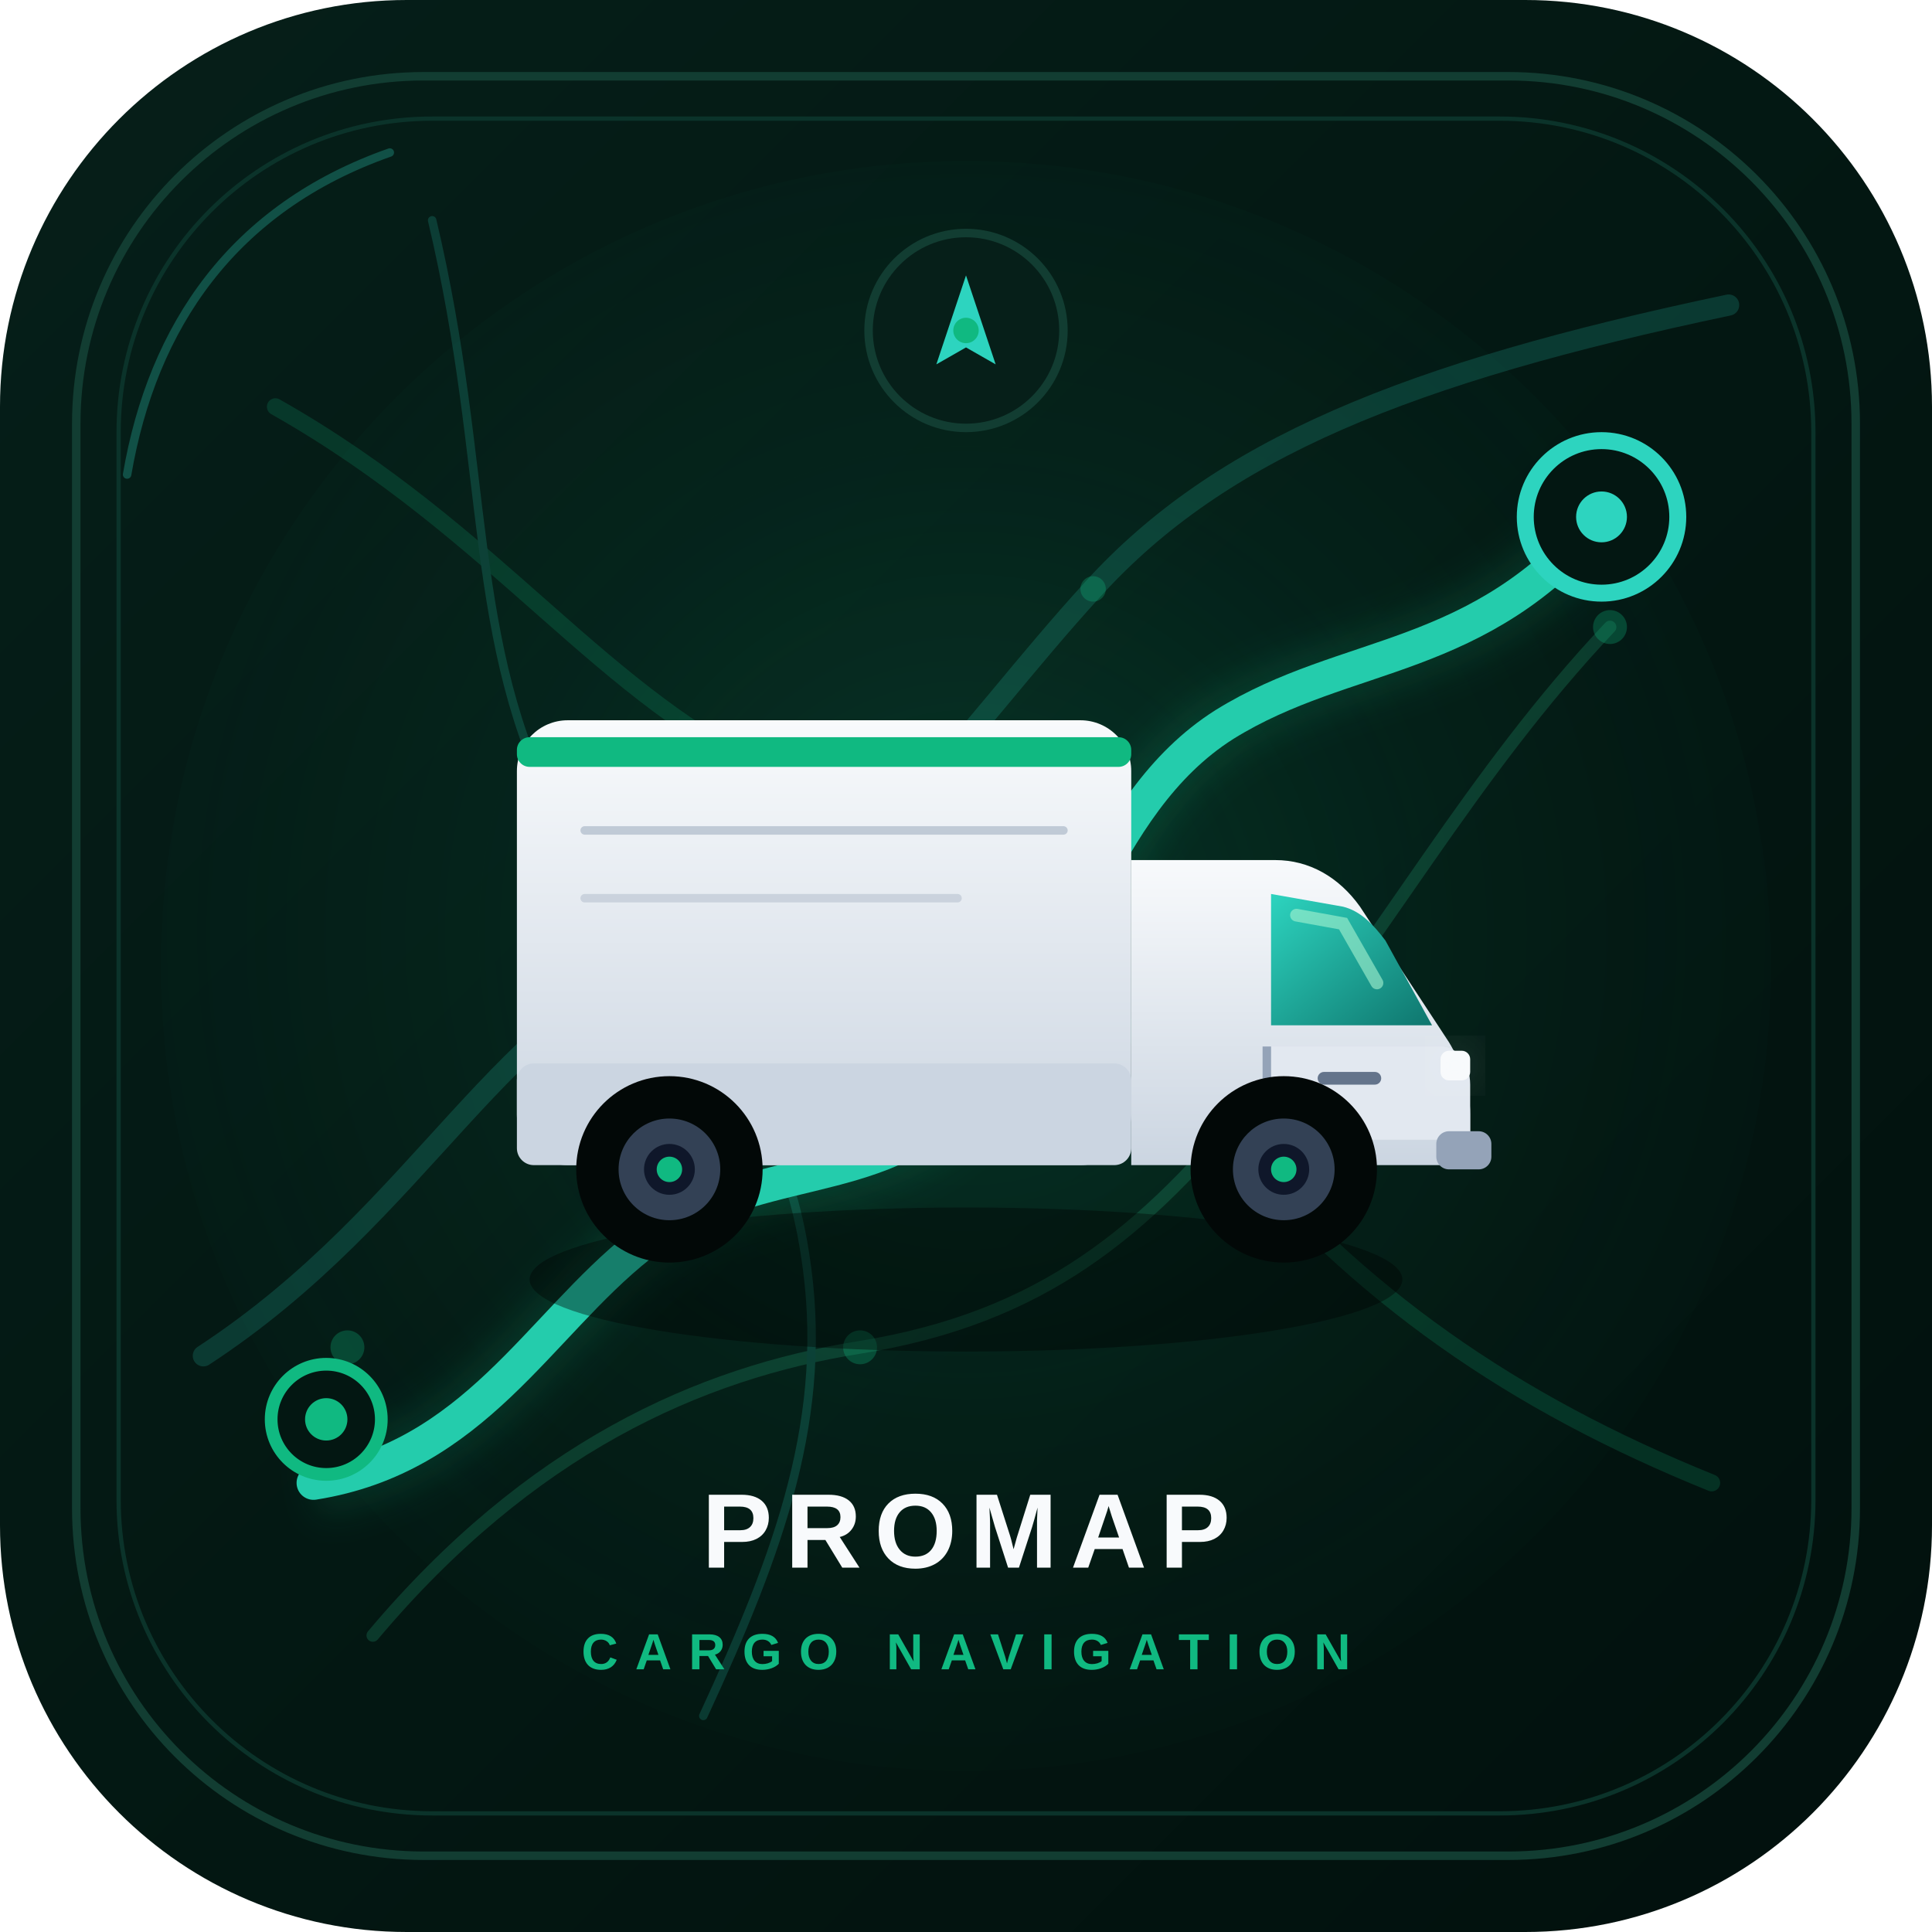
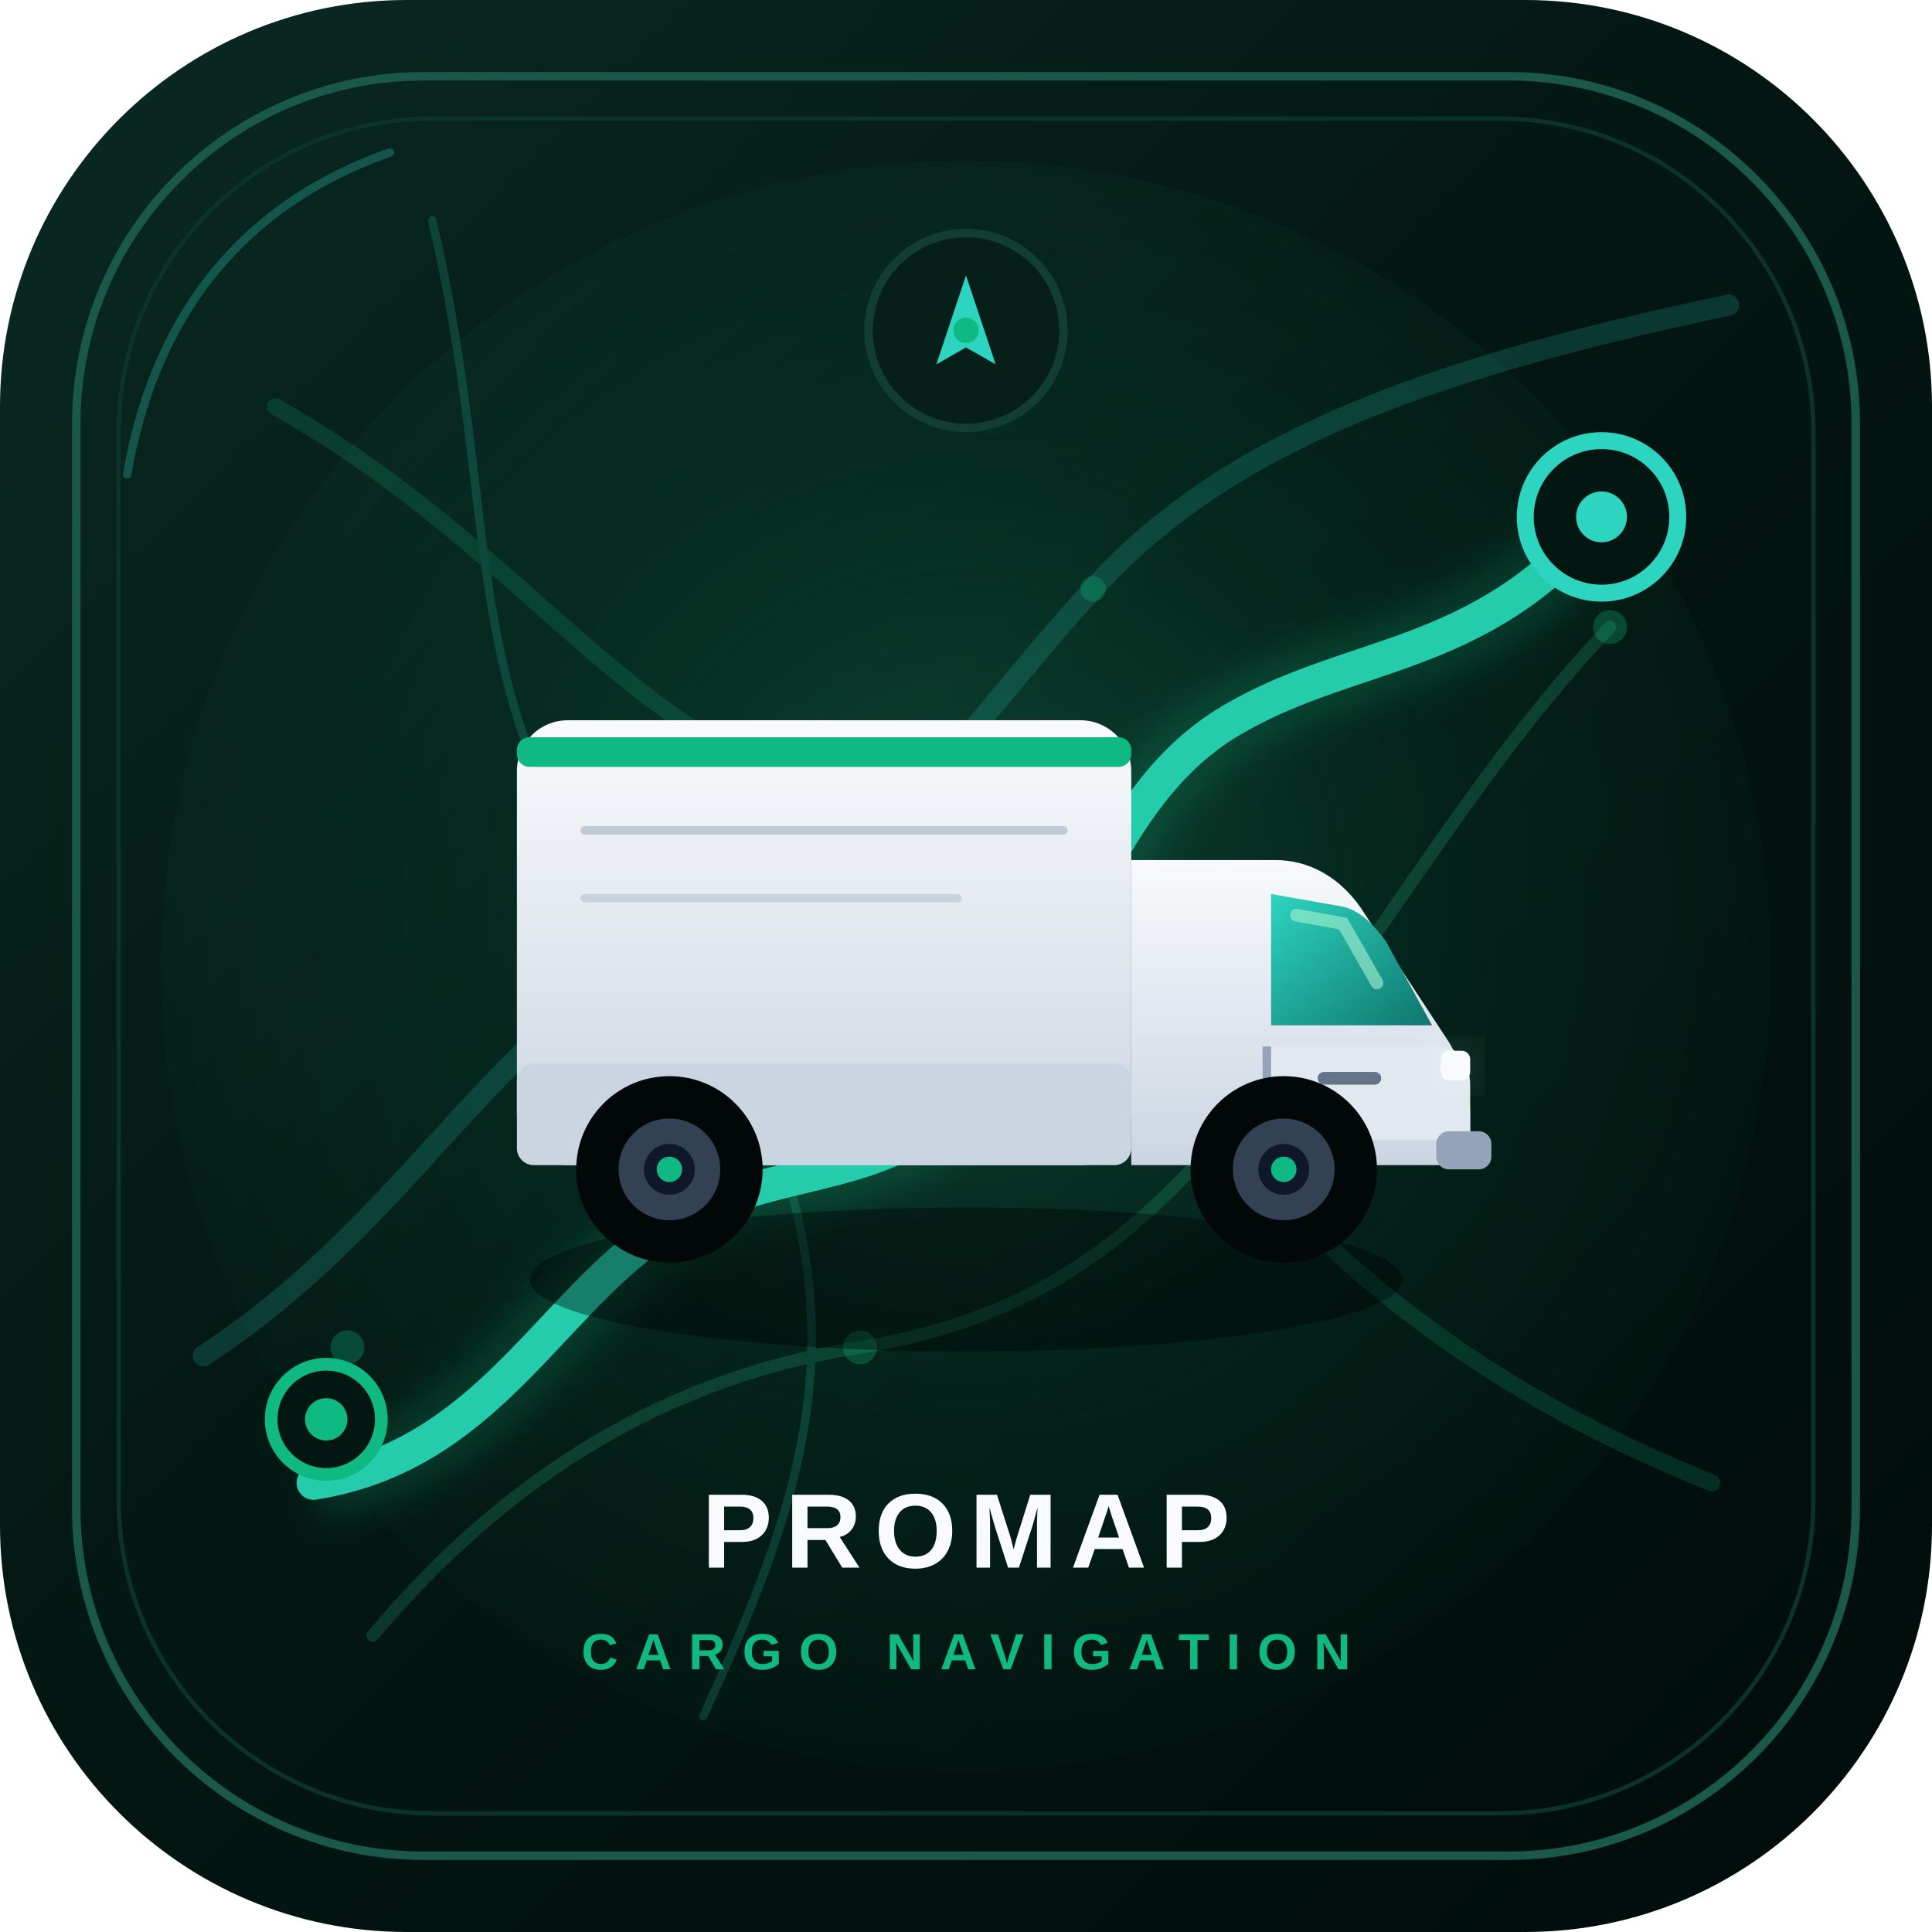
<svg xmlns="http://www.w3.org/2000/svg" width="456" height="456" viewBox="0 0 456 456">
  <defs>
    <linearGradient id="bg" x1="0" y1="0" x2="1" y2="1">
-       <stop offset="0%" stop-color="#061F19" />
-       <stop offset="55%" stop-color="#031712" />
-       <stop offset="100%" stop-color="#02100D" />
+       <stop offset="0%" stop-color="#0A2A23" />
+       <stop offset="46%" stop-color="#031712" />
+       <stop offset="100%" stop-color="#010C0A" />
    </linearGradient>
-     <radialGradient id="mapGlow" cx="50%" cy="48%" r="55%">
-       <stop offset="0%" stop-color="#10B981" stop-opacity="0.18" />
-       <stop offset="55%" stop-color="#10B981" stop-opacity="0.055" />
+     <radialGradient id="mapGlow" cx="50%" cy="46%" r="58%">
+       <stop offset="0%" stop-color="#34D399" stop-opacity="0.24" />
+       <stop offset="50%" stop-color="#10B981" stop-opacity="0.09" />
      <stop offset="100%" stop-color="#10B981" stop-opacity="0" />
    </radialGradient>
    <linearGradient id="route" x1="70" y1="350" x2="390" y2="115">
      <stop offset="0%" stop-color="#10B981" />
      <stop offset="55%" stop-color="#2DD4BF" />
      <stop offset="100%" stop-color="#34D399" />
    </linearGradient>
    <linearGradient id="truckBody" x1="0" y1="0" x2="0" y2="1">
      <stop offset="0%" stop-color="#F8FAFC" />
      <stop offset="100%" stop-color="#CBD5E1" />
    </linearGradient>
    <linearGradient id="glass" x1="0" y1="0" x2="1" y2="1">
      <stop offset="0%" stop-color="#2DD4BF" />
      <stop offset="100%" stop-color="#0F766E" />
    </linearGradient>
    <filter id="softGlow" x="-50%" y="-50%" width="200%" height="200%">
      <feGaussianBlur stdDeviation="8" />
    </filter>
    <filter id="routeGlow" x="-50%" y="-50%" width="200%" height="200%">
      <feGaussianBlur stdDeviation="4" />
    </filter>
  </defs>
  <rect x="0" y="0" width="456" height="456" rx="96" fill="url(#bg)" />
-   <rect x="18" y="18" width="420" height="420" rx="82" fill="none" stroke="#123D32" stroke-width="2" />
+   <rect x="18" y="18" width="420" height="420" rx="82" fill="none" stroke="#1A584A" stroke-width="2" />
  <rect x="28" y="28" width="400" height="400" rx="74" fill="none" stroke="#0B332A" stroke-width="1" />
  <circle cx="228" cy="228" r="190" fill="url(#mapGlow)" />
  <g fill="none" stroke-linecap="round" opacity="0.18">
    <path d="M48 320                C100 286 118 238 164 222                C208 207 226 174 258 139                C288 106 332 88 408 72" stroke="#2DD4BF" stroke-width="5" />
    <path d="M65 96                C118 126 142 165 185 184                C226 202 258 231 289 268                C321 306 357 331 404 350" stroke="#10B981" stroke-width="4" />
    <path d="M88 386                C125 342 165 324 203 318                C246 311 270 291 296 259                C327 221 347 183 380 148" stroke="#34D399" stroke-width="3" />
    <path d="M102 52                C116 111 110 152 132 193                C153 233 183 250 190 296                C196 334 184 366 166 405" stroke="#2DD4BF" stroke-width="2" />
  </g>
  <g fill="#10B981" opacity="0.28">
    <circle cx="82" cy="318" r="4" />
    <circle cx="132" cy="193" r="3" />
    <circle cx="203" cy="318" r="4" />
    <circle cx="289" cy="268" r="3" />
    <circle cx="380" cy="148" r="4" />
    <circle cx="258" cy="139" r="3" />
  </g>
-   <path d="M74 350            C112 344 127 313 151 294            C177 273 207 282 228 259            C253 231 259 190 289 171            C318 153 349 157 378 122" fill="none" stroke="#10B981" stroke-width="16" opacity="0.14" filter="url(#routeGlow)" />
+   <path d="M74 350            C112 344 127 313 151 294            C177 273 207 282 228 259            C253 231 259 190 289 171            C318 153 349 157 378 122" fill="none" stroke="#10B981" stroke-width="18" opacity="0.18" filter="url(#routeGlow)" />
  <path d="M74 350            C112 344 127 313 151 294            C177 273 207 282 228 259            C253 231 259 190 289 171            C318 153 349 157 378 122" fill="none" stroke="url(#route)" stroke-width="8" stroke-linecap="round" />
  <circle cx="378" cy="122" r="18" fill="#031712" stroke="#2DD4BF" stroke-width="4" />
  <circle cx="378" cy="122" r="6" fill="#2DD4BF" />
  <ellipse cx="228" cy="302" rx="103" ry="17" fill="#000000" opacity="0.38" />
  <rect x="122" y="170" width="145" height="105" rx="12" fill="url(#truckBody)" />
  <rect x="122" y="251" width="145" height="24" rx="4" fill="#CBD5E1" />
  <rect x="122" y="174" width="145" height="7" rx="3" fill="#10B981" />
  <rect x="137" y="195" width="115" height="2" rx="1" fill="#94A3B8" opacity="0.5" />
  <rect x="137" y="211" width="90" height="2" rx="1" fill="#94A3B8" opacity="0.35" />
  <path d="M267 203            L301 203            C309 203 316 207 321 214            L342 246            C345 251 347 257 347 263            L347 275            L267 275            Z" fill="url(#truckBody)" />
  <path d="M300 211            L317 214            C321 215 324 218 327 222            L338 242            L300 242            Z" fill="url(#glass)" />
  <path d="M306 216 L317 218 L325 232" fill="none" stroke="#A7F3D0" stroke-width="3" stroke-linecap="round" opacity="0.6" />
  <path d="M300 247            L340 247            C344 247 347 251 347 256            L347 269            L300 269            Z" fill="#E2E8F0" />
  <path d="M299 247 L299 274" stroke="#94A3B8" stroke-width="2" />
  <rect x="311" y="253" width="15" height="3" rx="1.5" fill="#64748B" />
  <rect x="339" y="267" width="13" height="9" rx="3" fill="#94A3B8" />
  <rect x="340" y="248" width="7" height="7" rx="2" fill="#F8FAFC" />
  <rect x="340" y="248" width="7" height="7" rx="2" fill="#F8FAFC" opacity="0.65" filter="url(#softGlow)" />
  <g>
    <circle cx="158" cy="276" r="22" fill="#020807" />
    <circle cx="158" cy="276" r="12" fill="#334155" />
    <circle cx="158" cy="276" r="6" fill="#0F172A" />
    <circle cx="158" cy="276" r="3" fill="#10B981" />
    <circle cx="303" cy="276" r="22" fill="#020807" />
    <circle cx="303" cy="276" r="12" fill="#334155" />
    <circle cx="303" cy="276" r="6" fill="#0F172A" />
    <circle cx="303" cy="276" r="3" fill="#10B981" />
  </g>
  <g transform="translate(77 335)">
    <circle cx="0" cy="0" r="13" fill="#031712" stroke="#10B981" stroke-width="3" />
    <circle cx="0" cy="0" r="5" fill="#10B981" />
  </g>
  <g transform="translate(228 78)">
    <circle cx="0" cy="0" r="23" fill="#061F19" stroke="#123D32" stroke-width="2" />
    <path d="M0 -13                L7 8                L0 4                L-7 8                Z" fill="#2DD4BF" />
    <circle cx="0" cy="0" r="3" fill="#10B981" />
  </g>
  <g fill="#F8FAFC" font-family="Arial, Helvetica, sans-serif" font-weight="800" text-anchor="middle">
    <text x="228" y="370" font-size="25" letter-spacing="3">
      PROMAP
    </text>
    <text x="228" y="394" font-size="12" letter-spacing="4" fill="#10B981">
      CARGO NAVIGATION
    </text>
  </g>
  <path d="M92 36            C55 49 36 77 30 112" fill="none" stroke="#2DD4BF" stroke-width="2" stroke-linecap="round" opacity="0.28" />
</svg>
